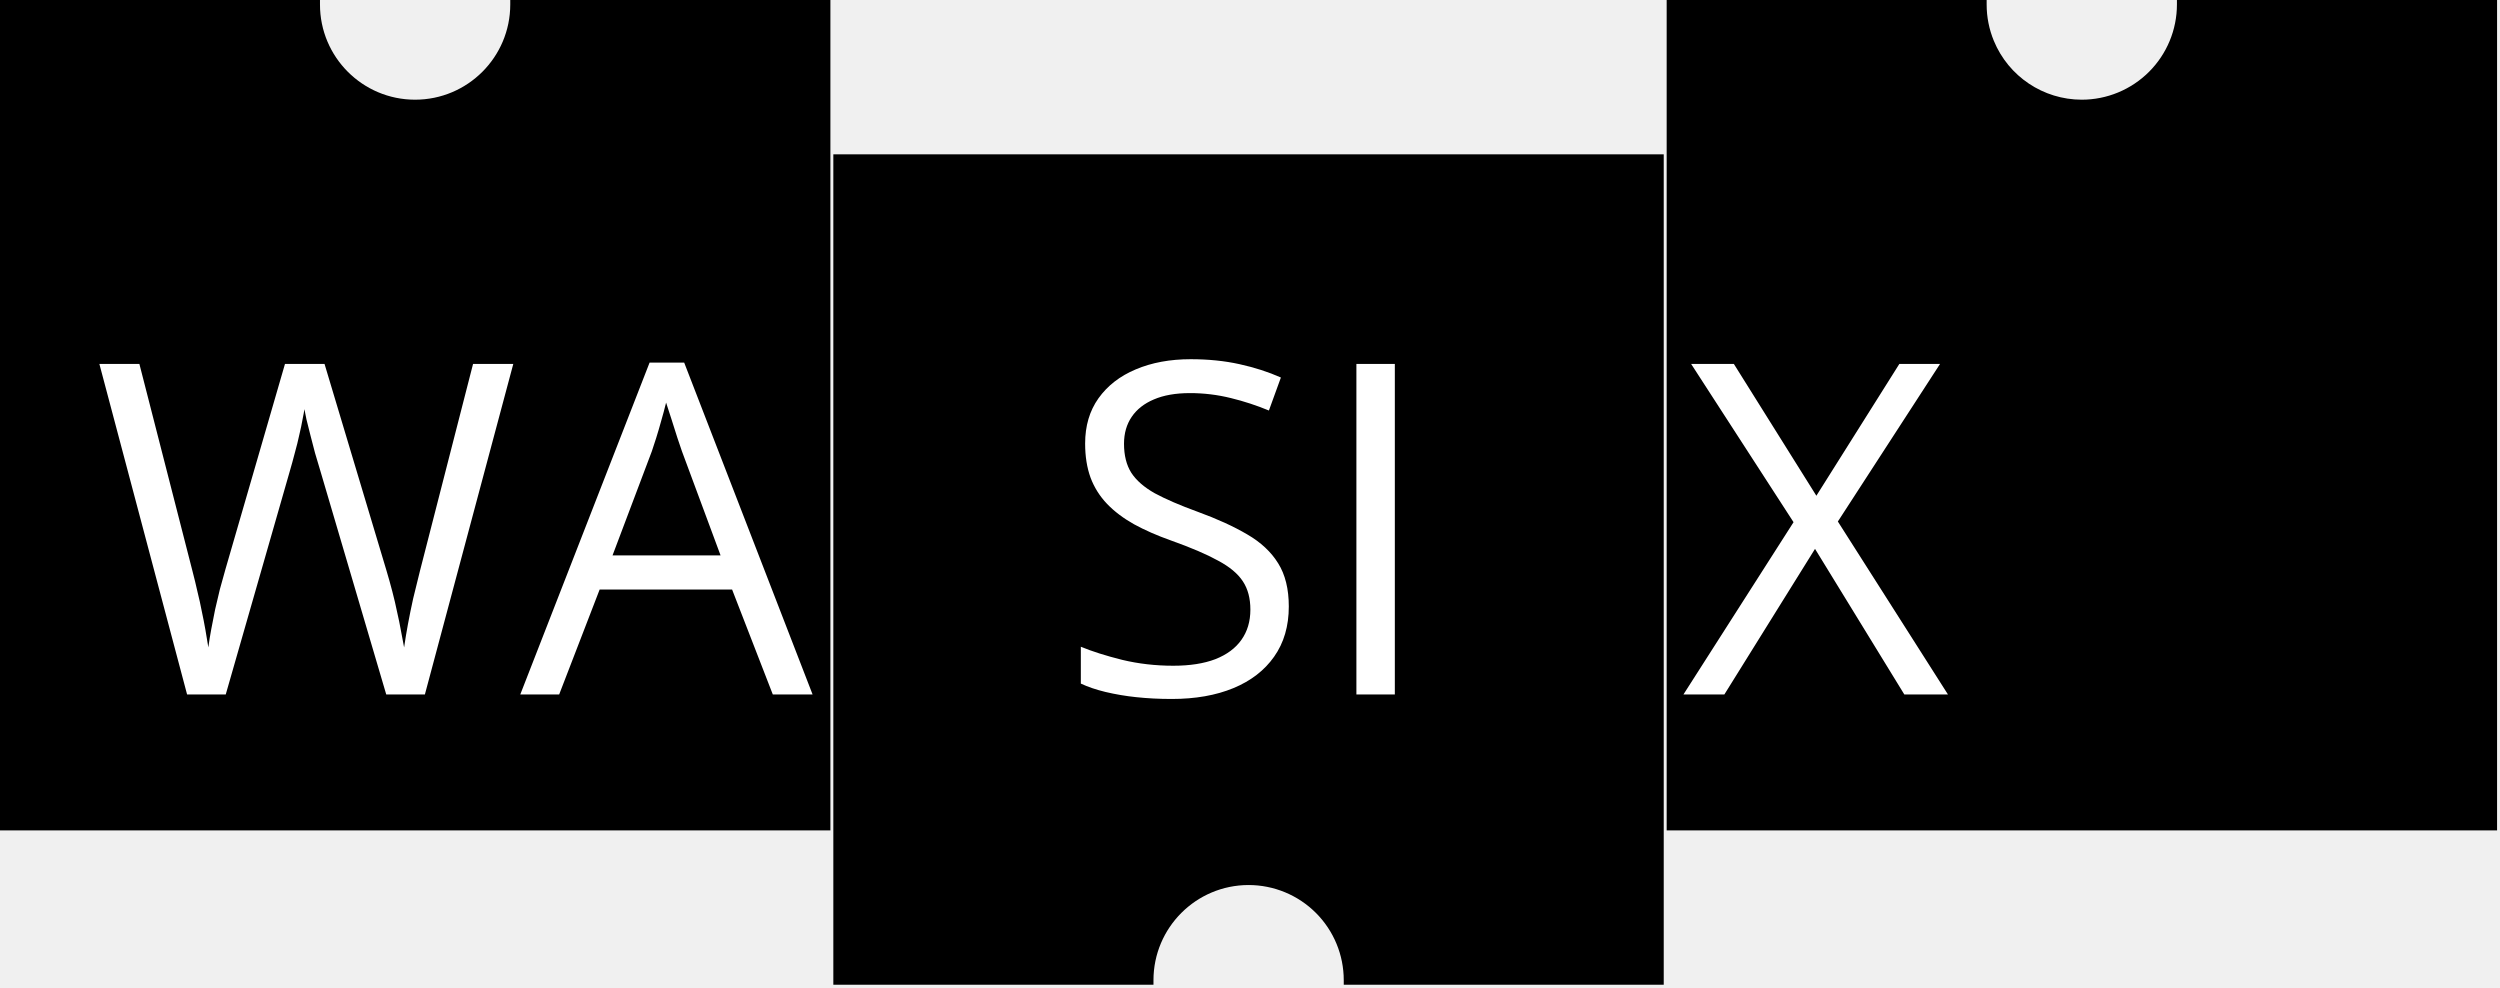
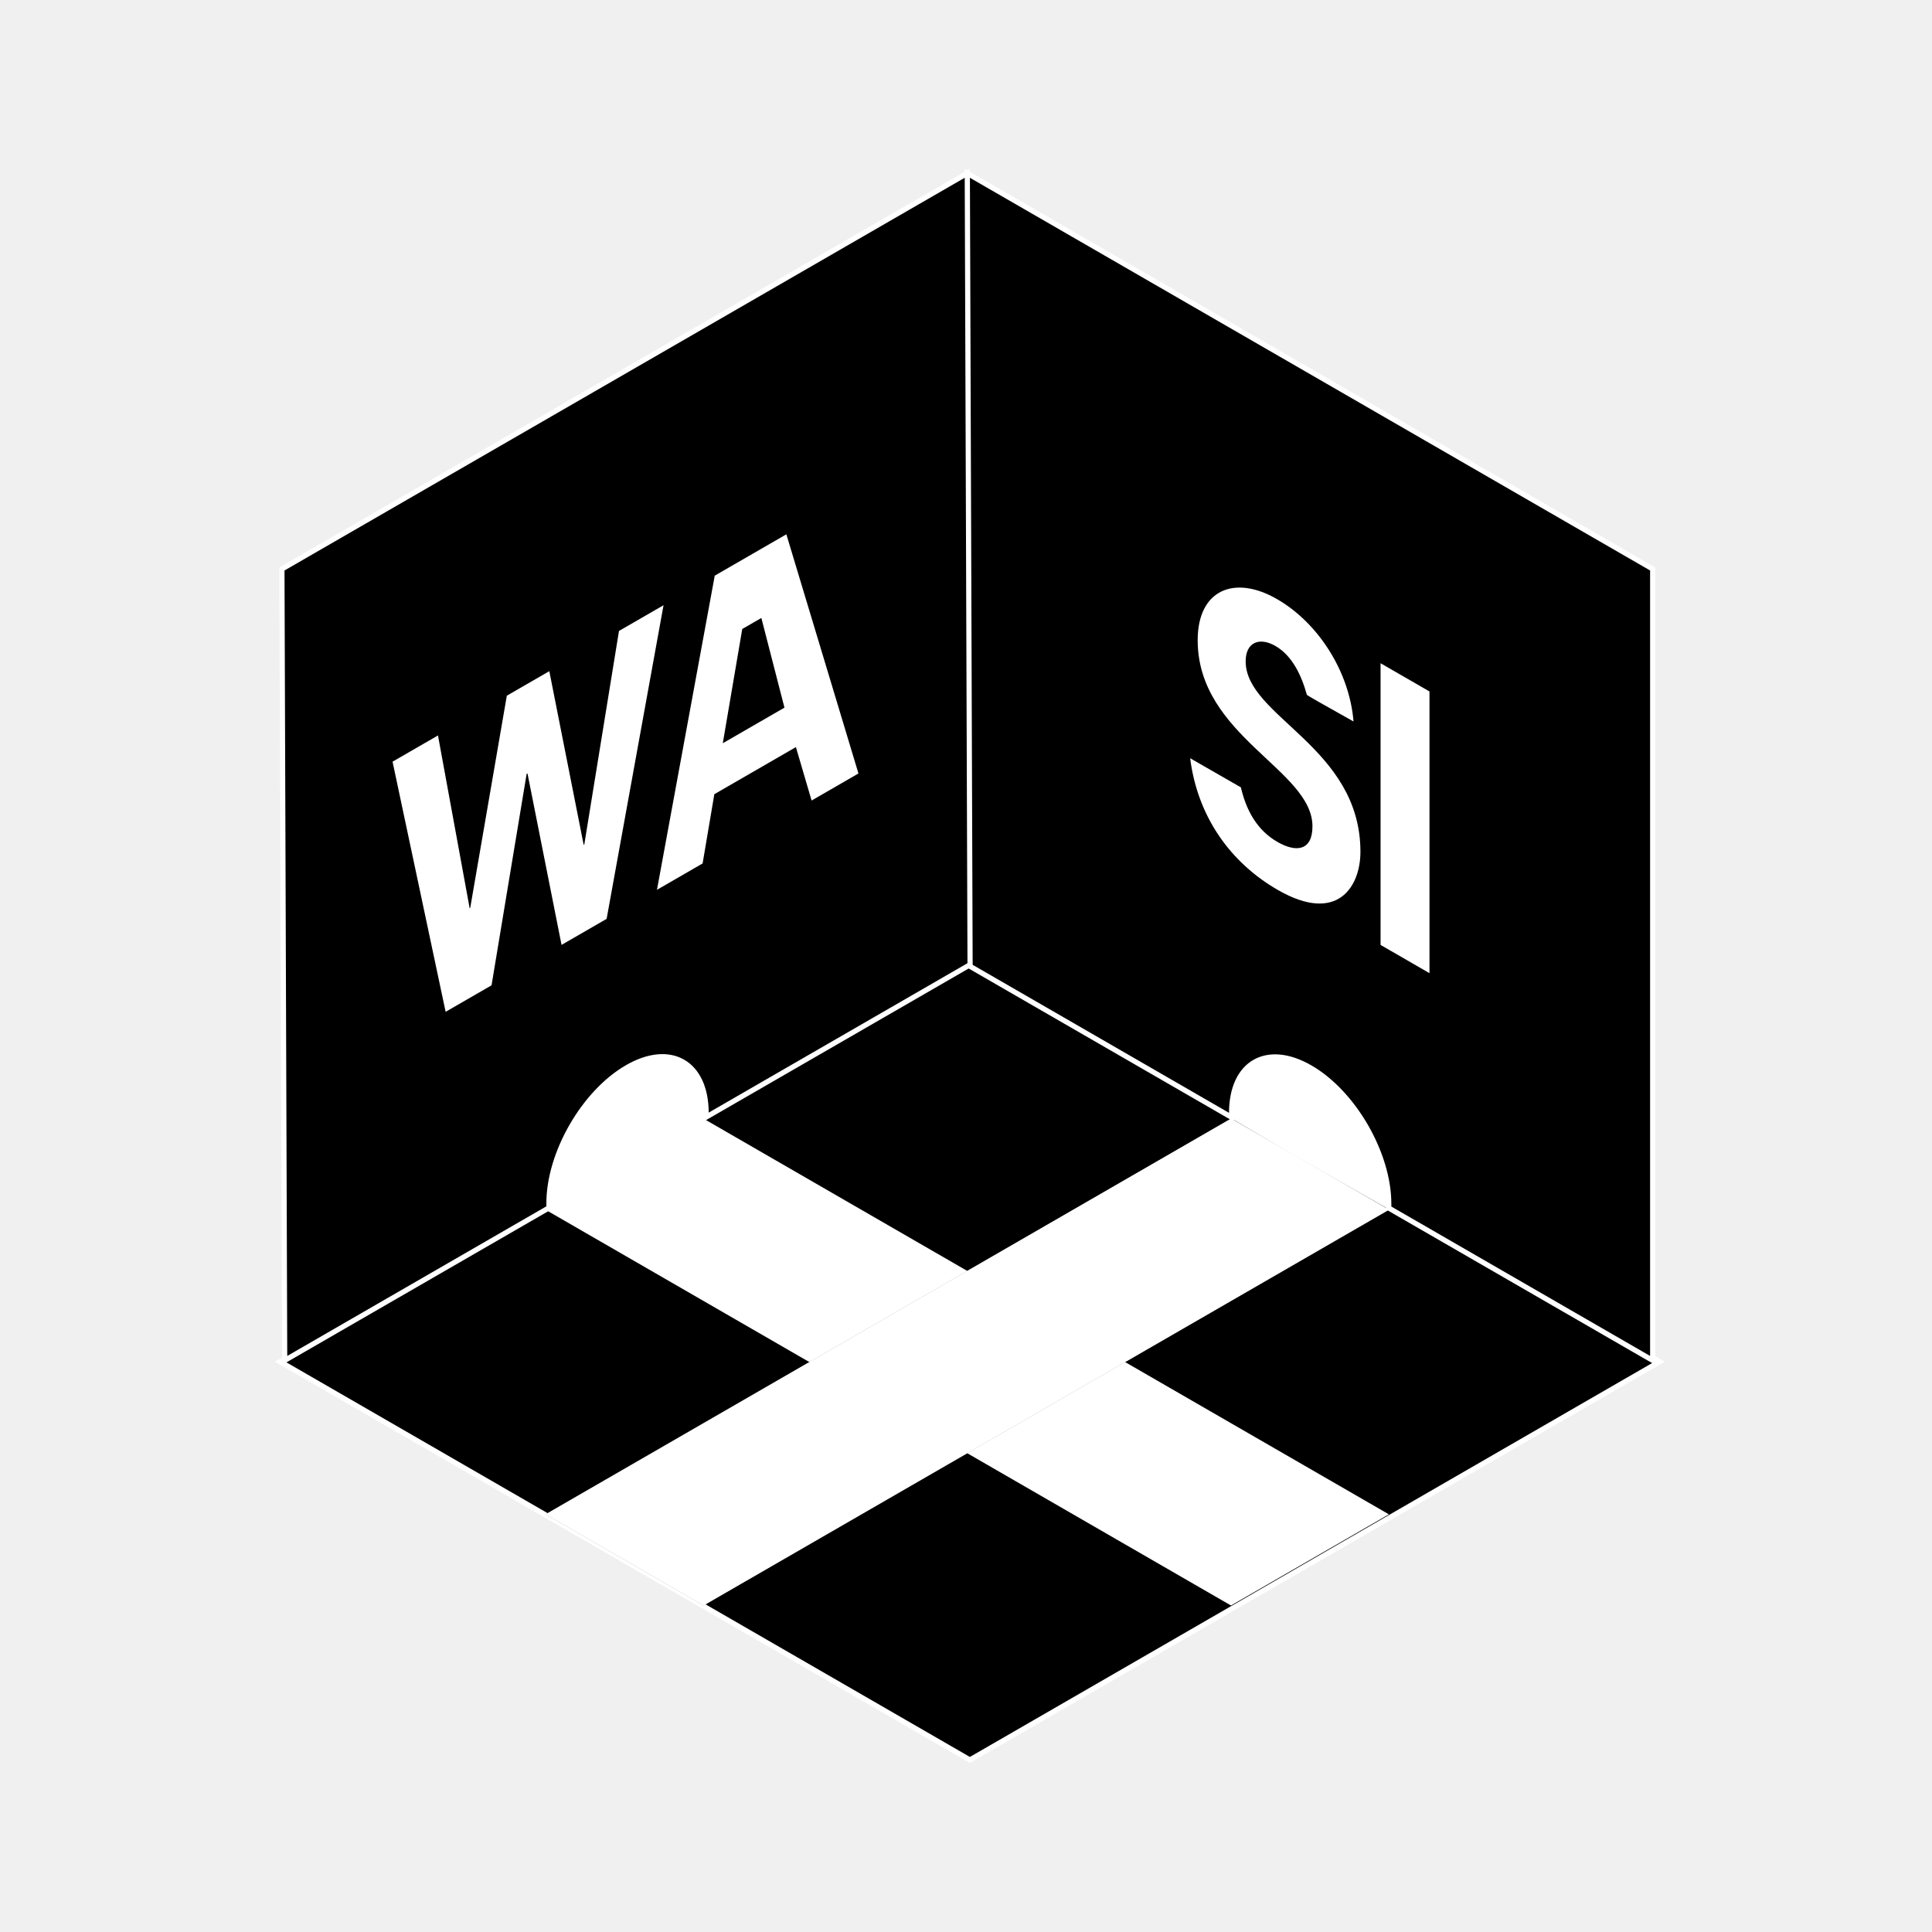
- <svg xmlns="http://www.w3.org/2000/svg" width="324" height="128" fill="none" viewBox="0 0 324 128">
-   <path fill="#000" d="m79.87 67.39-3.11 13.99h9.68l-3.57-13.99h-3Z" />
-   <path fill="#000" d="M66.13 0c.01.193.01.387 0 .58a12.34 12.34 0 0 1-12.34 12.34A12.329 12.329 0 0 1 41.47.58a5.61 5.61 0 0 1 0-.58H0v107.62h107.62V0H66.13Zm69.62 60.23 3.11-13.99h-9.68l3.57 13.99h3Z" />
-   <path fill="#000" d="M149.49 127.62a5.61 5.61 0 0 1 0-.58 12.338 12.338 0 0 1 12.34-12.34 12.344 12.344 0 0 1 8.716 3.618 12.323 12.323 0 0 1 3.604 8.722c.01.193.01.387 0 .58h41.47V20H108v107.62h41.49Zm146.38-60.23-3.11 13.99h9.68l-3.57-13.99h-3Z" />
-   <path fill="#000" d="M282.13 0c.01.193.01.387 0 .58a12.342 12.342 0 0 1-3.614 8.726 12.34 12.34 0 0 1-8.726 3.614 12.333 12.333 0 0 1-11.385-7.62 12.325 12.325 0 0 1-.935-4.72 5.61 5.61 0 0 1 0-.58H216v107.62h107.62V0h-41.49Z" />
-   <path fill="#fff" d="M167.029 78.603c0 2.54-.634 4.708-1.904 6.504-1.25 1.778-3.008 3.135-5.273 4.073-2.266.937-4.932 1.406-7.998 1.406-1.622 0-3.155-.078-4.6-.234a31.266 31.266 0 0 1-3.984-.674c-1.211-.293-2.276-.655-3.194-1.084v-4.776c1.465.606 3.252 1.172 5.362 1.7 2.109.507 4.316.761 6.621.761 2.148 0 3.964-.283 5.449-.85 1.484-.585 2.607-1.415 3.369-2.49.781-1.093 1.172-2.402 1.172-3.925 0-1.465-.322-2.686-.967-3.662-.644-.996-1.719-1.895-3.223-2.696-1.484-.82-3.515-1.69-6.093-2.607-1.817-.645-3.418-1.348-4.805-2.11-1.387-.78-2.549-1.66-3.486-2.636a9.922 9.922 0 0 1-2.139-3.399c-.469-1.289-.703-2.763-.703-4.424 0-2.285.576-4.238 1.728-5.859 1.172-1.64 2.784-2.89 4.834-3.75 2.071-.879 4.444-1.318 7.119-1.318 2.286 0 4.395.215 6.329.644 1.953.43 3.74 1.006 5.361 1.729l-1.553 4.277a33.763 33.763 0 0 0-4.922-1.611 21.896 21.896 0 0 0-5.332-.645c-1.836 0-3.388.274-4.658.82-1.25.528-2.207 1.28-2.871 2.256-.664.977-.996 2.14-.996 3.487 0 1.504.312 2.754.937 3.75.645.996 1.661 1.885 3.047 2.666 1.406.761 3.262 1.562 5.567 2.402 2.519.918 4.658 1.895 6.416 2.93 1.757 1.015 3.095 2.265 4.013 3.75.918 1.465 1.377 3.33 1.377 5.596ZM175.789 90V47.168h4.981V90h-4.981Zm76.664 0h-5.654l-11.572-18.867L223.479 90h-5.303l14.267-22.324-13.271-20.508h5.537l10.693 17.08 10.752-17.08h5.274l-13.242 20.42L252.453 90ZM66.522 47.168 55.066 90h-5.01l-8.495-28.828c-.254-.82-.498-1.64-.733-2.461-.215-.84-.42-1.63-.615-2.373-.195-.762-.361-1.426-.498-1.992l-.264-1.319c-.039.293-.117.723-.234 1.29a32.95 32.95 0 0 1-.41 1.962 37.879 37.879 0 0 1-.586 2.373c-.215.84-.45 1.69-.703 2.55L29.256 90h-5.01L12.88 47.168h5.185l6.885 26.865c.235.899.45 1.787.645 2.666.215.86.4 1.7.556 2.52a64.6 64.6 0 0 1 .47 2.402c.136.781.263 1.543.38 2.285.098-.762.225-1.553.38-2.373.157-.84.323-1.69.499-2.549.195-.859.4-1.728.615-2.607.235-.879.479-1.758.733-2.637l7.705-26.572h5.127l8.027 26.777a82.4 82.4 0 0 1 .762 2.725c.234.898.44 1.777.615 2.637.195.84.361 1.65.498 2.431.156.762.293 1.485.41 2.168a75.19 75.19 0 0 1 .498-3.017c.196-1.055.42-2.158.674-3.31.273-1.153.566-2.345.879-3.575l6.885-26.836h5.215ZM100.154 90l-5.273-13.594H77.713L72.469 90h-5.04l16.758-43.008h4.483L105.31 90h-5.157Zm-6.767-18.018-5.01-13.505c-.117-.352-.313-.928-.586-1.729L87 54.258c-.273-.86-.498-1.553-.674-2.08-.195.8-.41 1.601-.644 2.402a63.25 63.25 0 0 1-.645 2.197c-.215.664-.4 1.23-.556 1.7l-5.098 13.505h14.004Z" />
+ <svg xmlns="http://www.w3.org/2000/svg" width="1494" height="1494" fill="none" viewBox="0 0 1494 1494">
+   <path fill="#939393" d="M1158 783.996H378v161h780v-161Z" />
+   <path fill="#000" stroke="#fff" stroke-width="4" d="m218.268 1051.94-1.732 1 1.732 1 530.007 306 1.732 1 1.732-1L1281.65 1054l1.73-1-1.73-1-530.008-306-1.732-1-1.732 1-529.91 305.94Z" />
+   <path fill="#fff" d="m543.999 865.031-122.087 70.487 530.007 306.002 122.091-70.49-530.011-305.999Z" />
+   <path fill="#939393" d="m1074.4 935.301-122.105-70.5L421.949 1171l122.11 70.5L1074.4 935.301Z" />
+   <path fill="#000" fill-rule="evenodd" stroke="#fff" stroke-width="4" d="M952.382 864 748 746V134l530.01 306v612l-204.09-117.83v-3.3c0-38.75-27.2-85.875-60.77-105.255-33.557-19.375-60.768-3.675-60.768 35.085v3.3Z" clip-rule="evenodd" />
+   <path fill="#fff" fill-rule="evenodd" d="M1046.67 557.916c-23.96-13.395-35.99-20.255-36.08-20.581-4.1-15-11.302-30.298-24.294-37.799-12.367-7.14-23.037-2.94-23.037 11.9 0 42.84 88.751 66.08 88.751 147.28 0 26.6-17.46 56.28-64.017 29.4-35.888-20.72-61.834-55.86-67.654-101.78l39.237 22.528c.089.387.181.773.275 1.158 4.156 17.072 12.417 32.056 27.9 40.994 14.789 8.54 27.159 6.72 27.159-12.04 0-43.68-88.751-69.72-88.751-143.92 0-39.2 28.613-50.68 61.349-31.78 32.012 18.48 56.012 56.14 59.162 94.64Zm58.74 194.63-37.83-21.84v-217.84l37.83 21.84v217.84Z" clip-rule="evenodd" />
+   <path fill="#000" fill-rule="evenodd" stroke="#fff" stroke-width="4" d="m424.518 933.996-.011-3.3c-.136-38.759 26.965-85.879 60.524-105.254 33.567-19.38 60.878-3.665 61.014 35.084l.011 3.3 204.088-117.83L748.007 134 218 440l2.136 612 204.382-118.004Z" clip-rule="evenodd" />
+   <path fill="#fff" d="m303.562 588.999 35.126-20.28 24.495 133.624.433-.25 28.306-164.109 32.857-18.97 26.554 134.249.511-.295 26.811-165.059 34.45-19.89-44.008 242.534-34.858 20.125-26.331-132.564-.675.39-27.121 163.424-35.507 20.5-41.043-193.429Zm249.146-143.845 55.374-31.97 55.749 184.939-36.234 20.92-12.129-41.315-63.081 36.42-9.063 53.55-35.291 20.375 44.675-242.919Zm21.266 41.24-15.043 88.344 47.684-27.53-17.867-69.344-14.774 8.53Zm377.983 378.602 122.113 70.5L544.059 1241.5l-122.11-70.5 530.008-306.004Z" />
+   <path fill="#fff" fill-rule="evenodd" d="m952 864.685 50.12 29.5 71.42 40.67v-3.3c0-38.75-27.2-85.875-60.77-105.255-33.559-19.375-60.77-3.675-60.77 35.085v3.3Zm-406.462-1-50.118 29.5-71.42 40.67v-3.3c0-38.75 27.202-85.875 60.769-105.255 33.559-19.375 60.769-3.675 60.769 35.085v3.3Z" clip-rule="evenodd" />
</svg>
